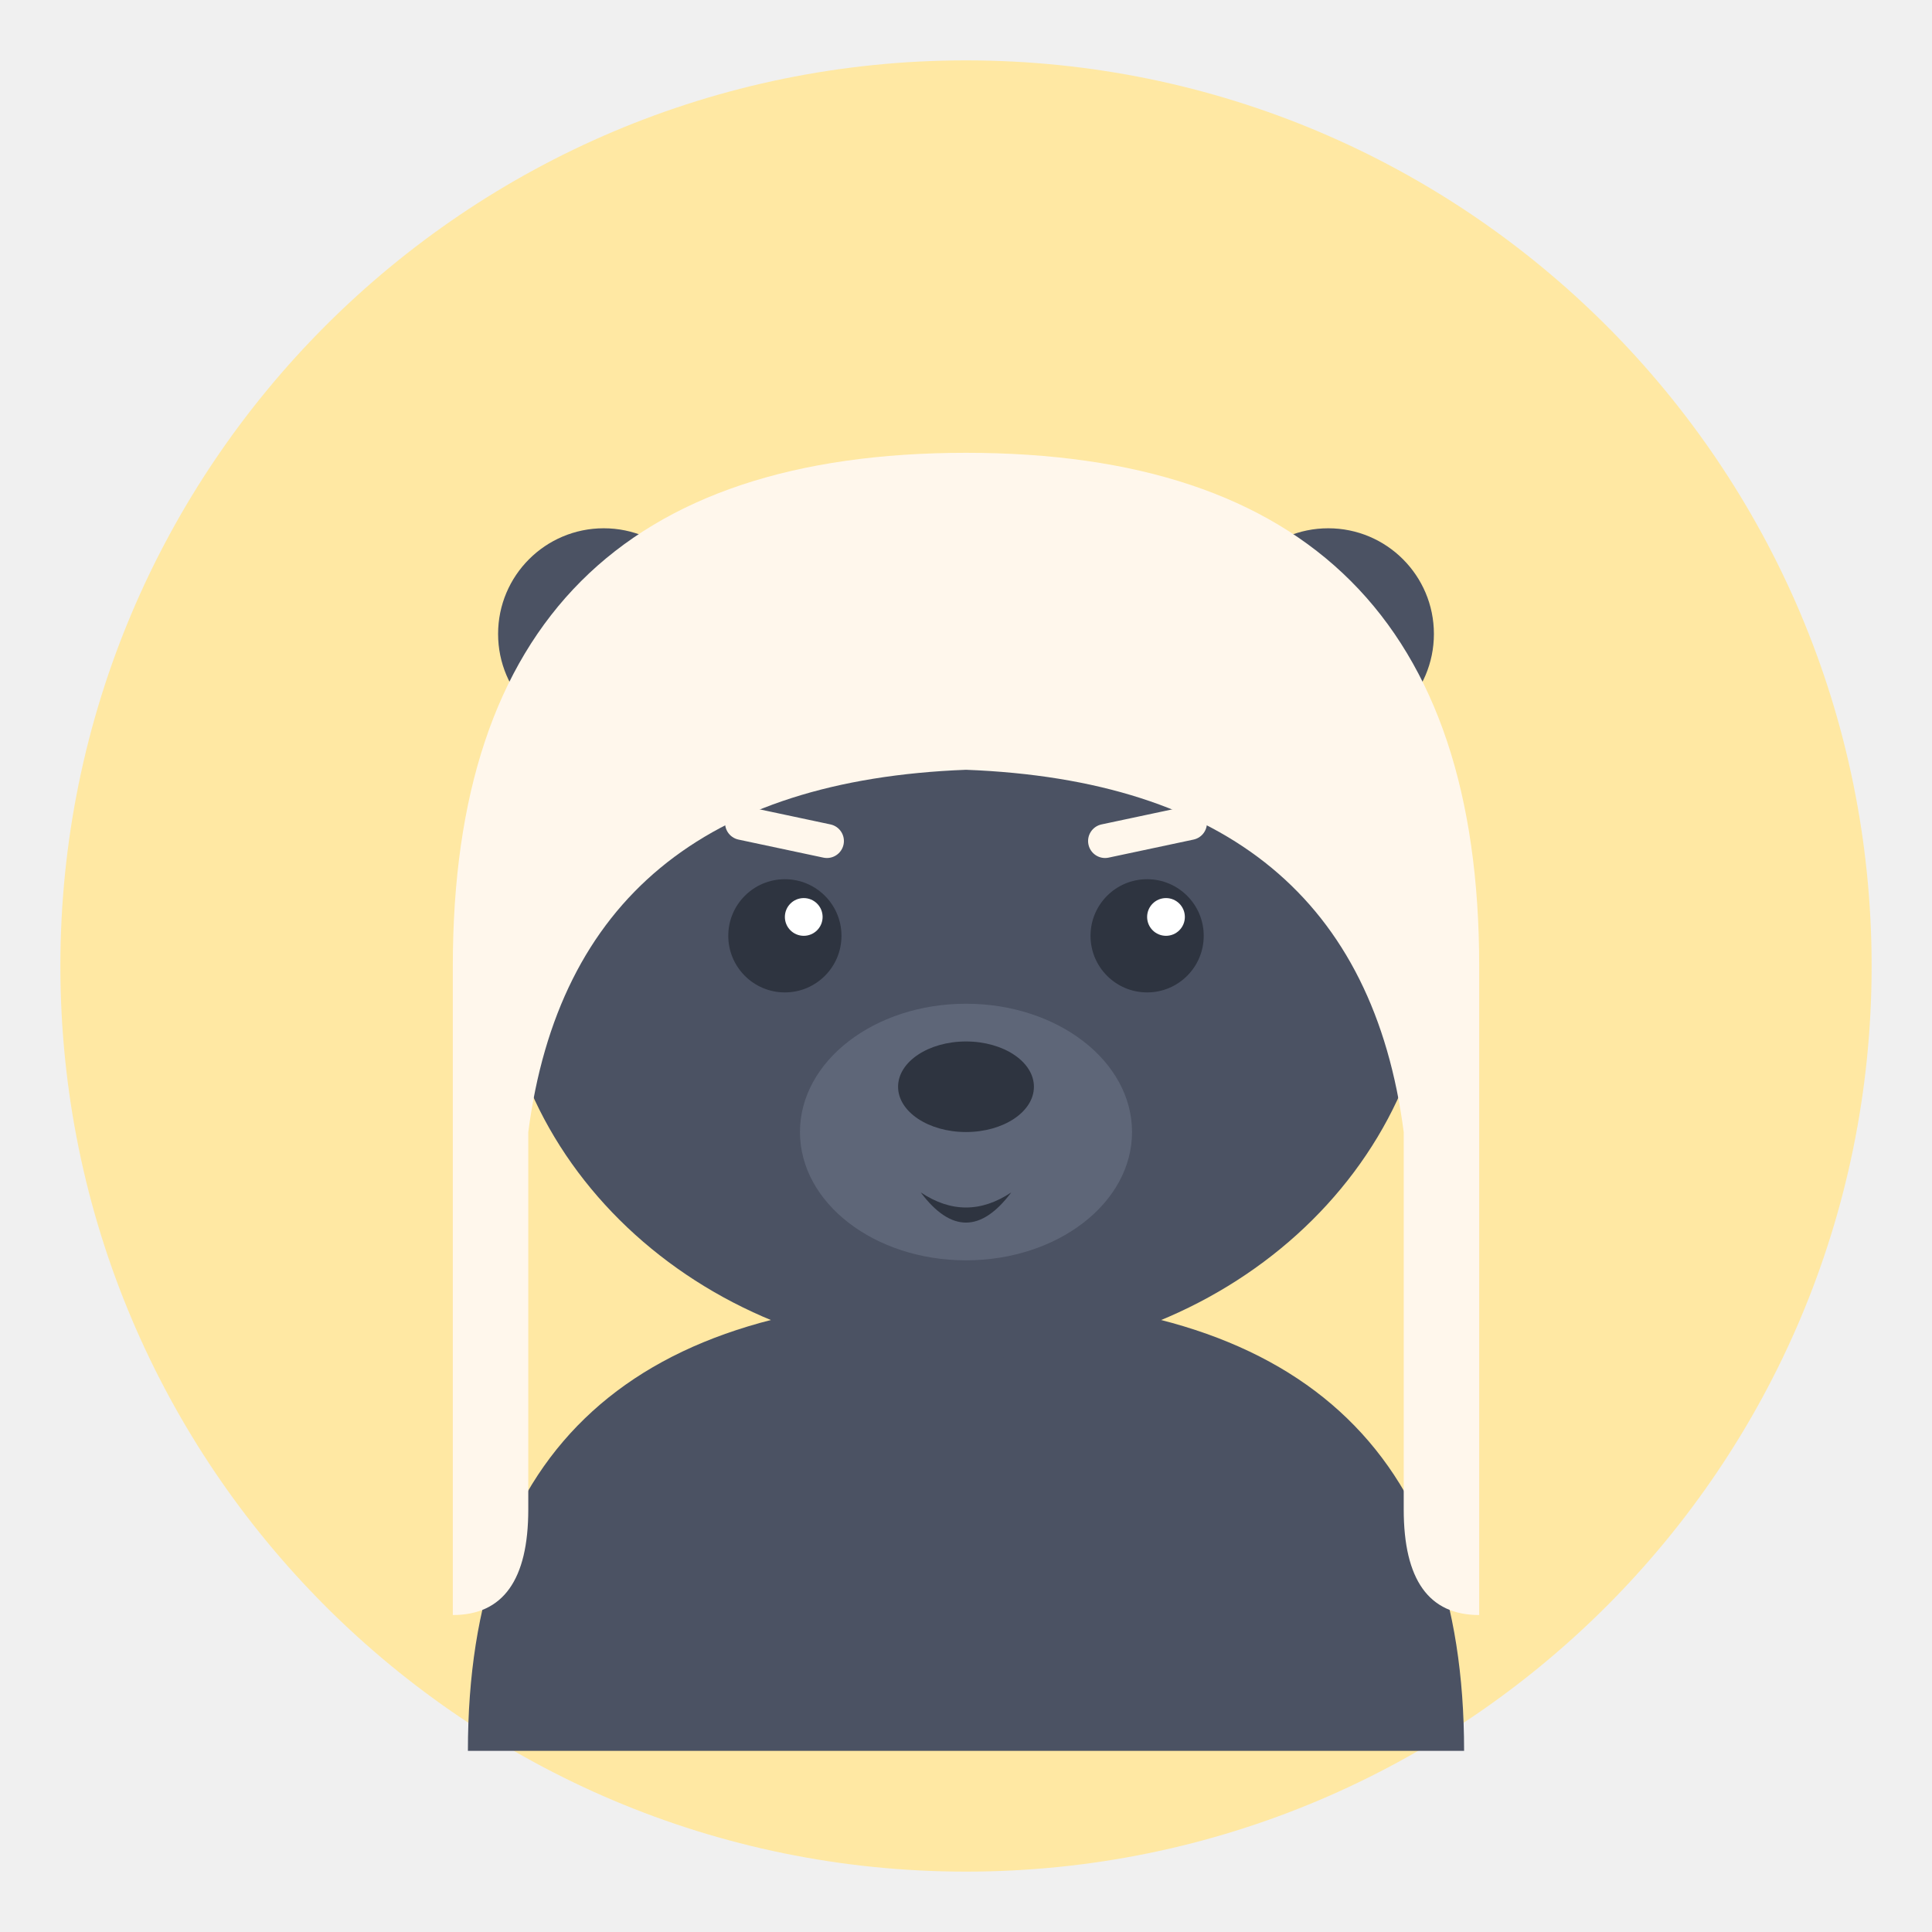
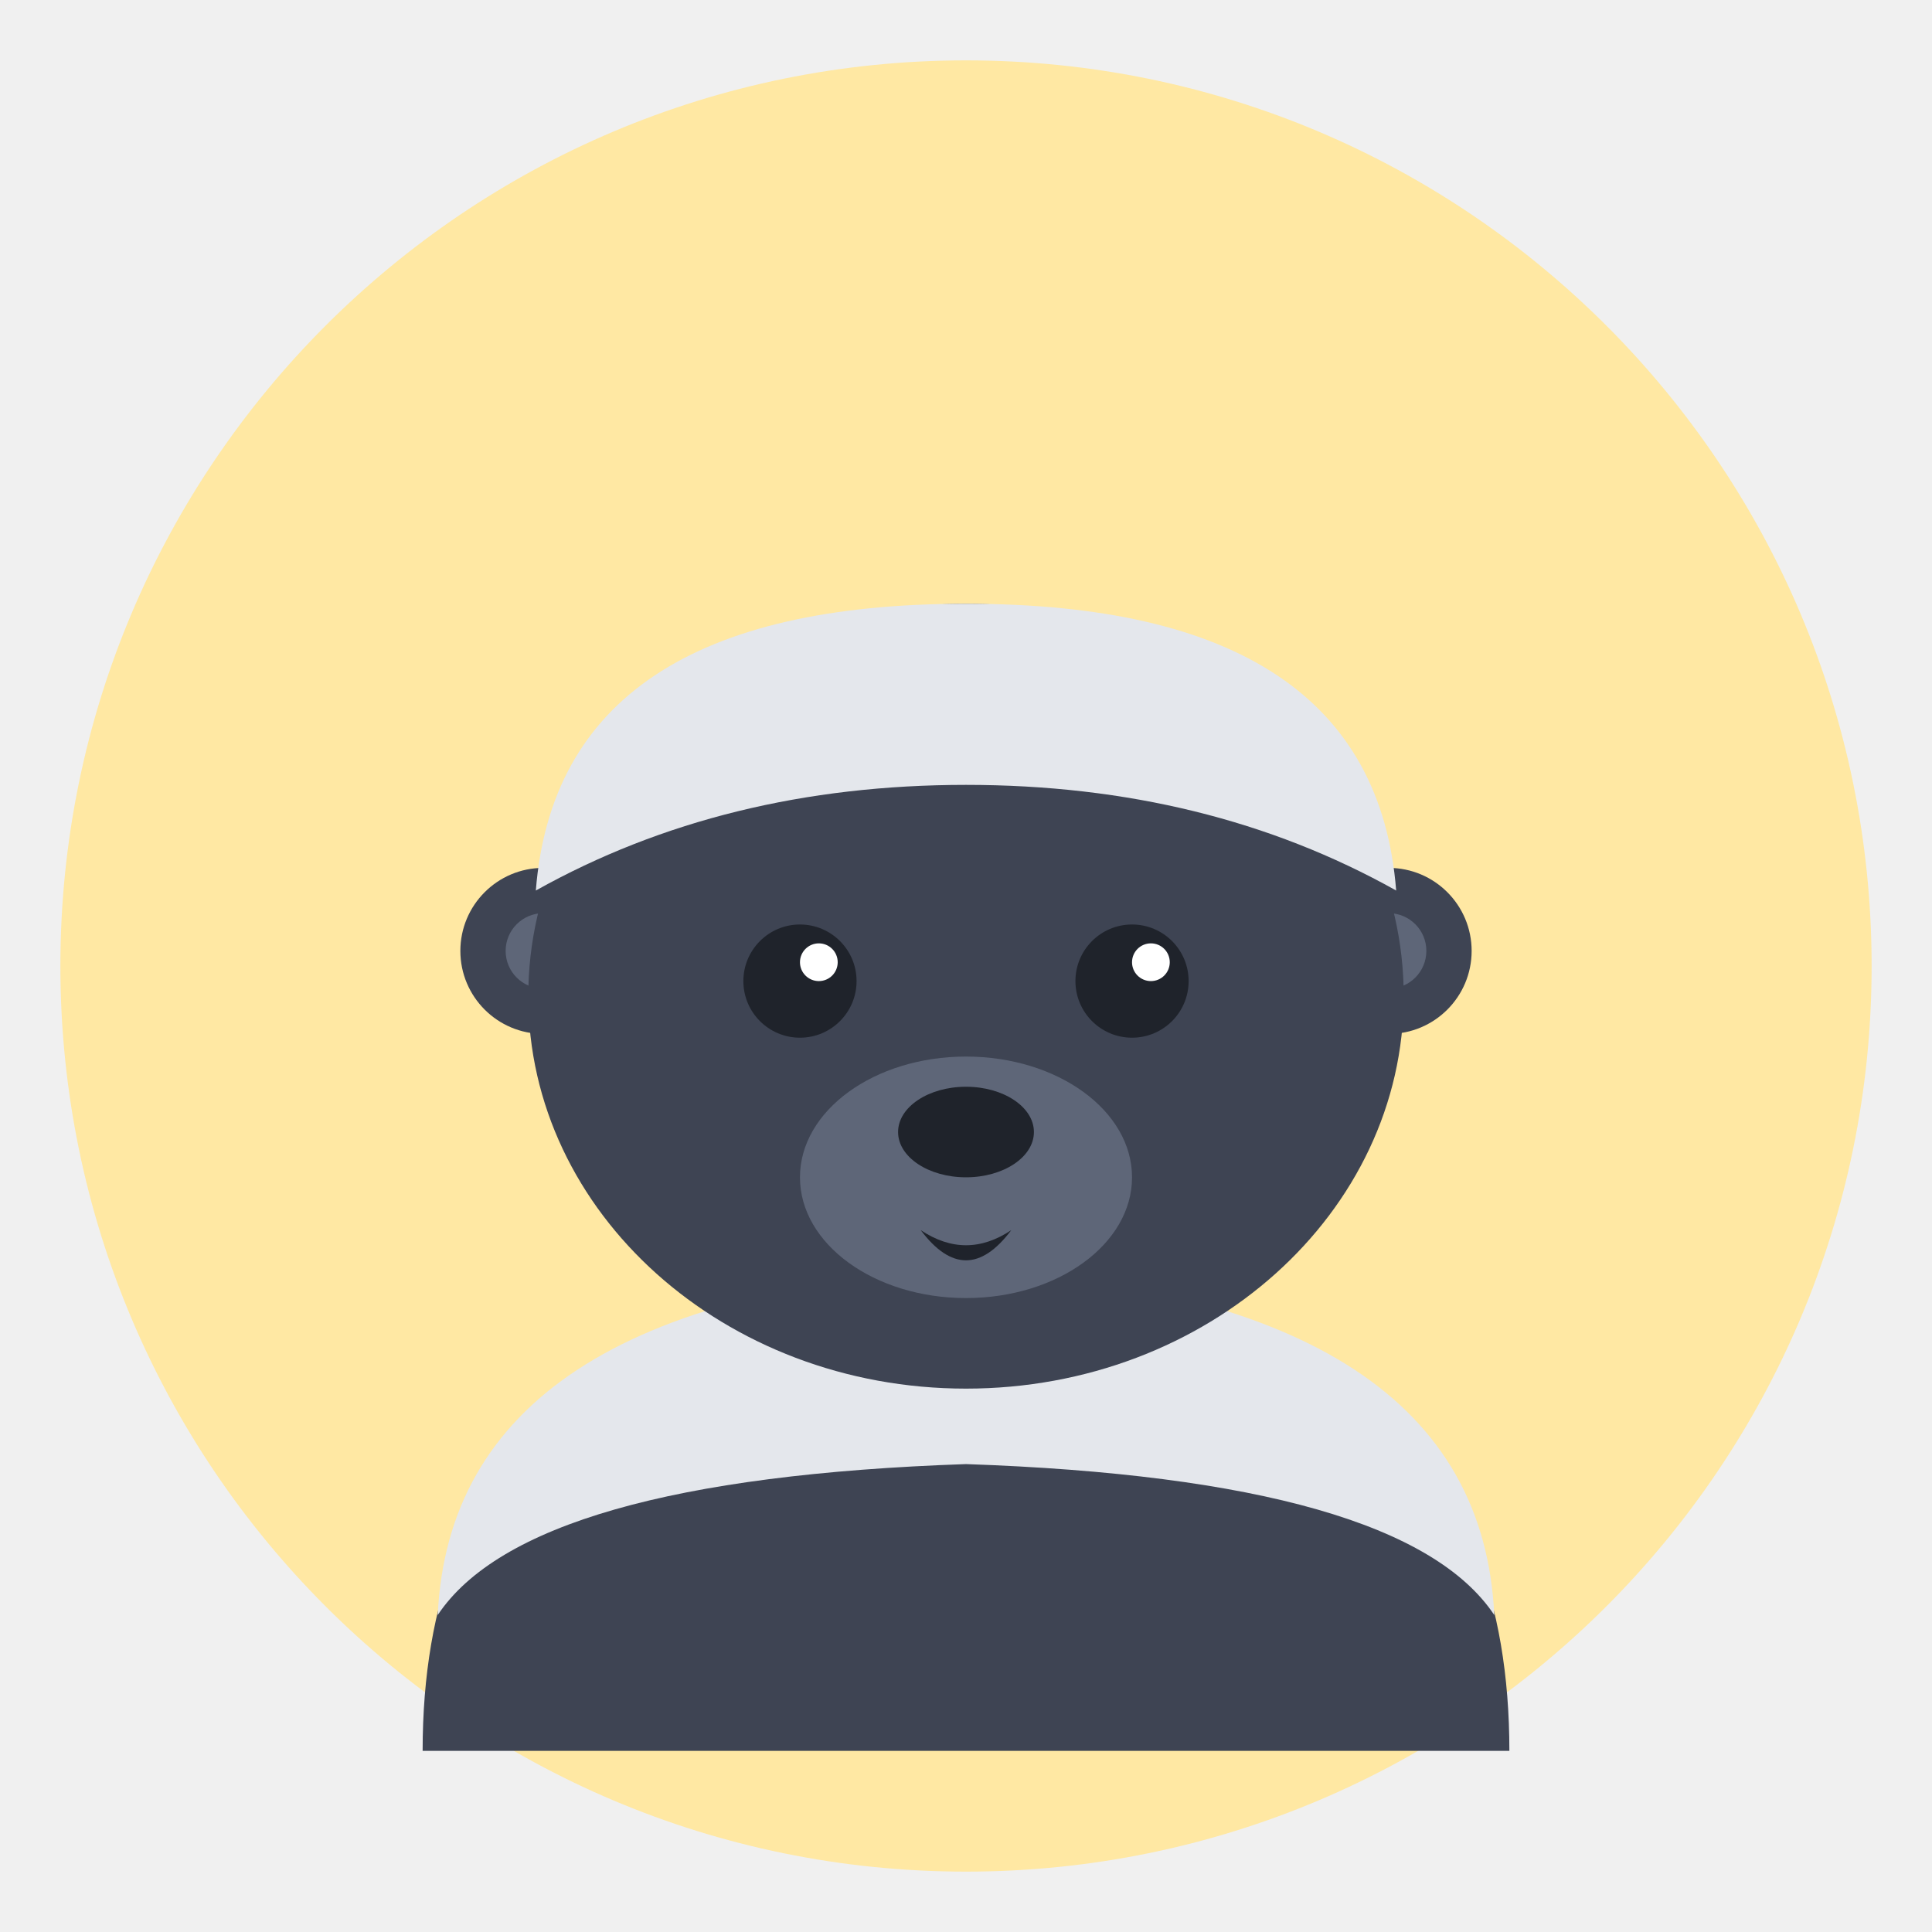
<svg xmlns="http://www.w3.org/2000/svg" viewBox="0 0 256 256">
  <circle cx="128" cy="128" r="120" fill="#FFE8A3" />
-   <path d="M62 232 Q62 172 128 172 Q194 172 194 232 Z" fill="#4B5263" />
-   <circle cx="80" cy="84" r="14" fill="#4B5263" />
-   <circle cx="176" cy="84" r="14" fill="#4B5263" />
-   <ellipse cx="128" cy="124" rx="62" ry="56" fill="#4B5263" />
-   <path d="M60 128 Q60 60 128 60 Q196 60 196 128 L196 214 Q186 214 186 200 L186 150 Q180 104 128 102 Q76 104 70 150 L70 200 Q70 214 60 214 Z" fill="#FFF7EC" />
-   <ellipse cx="128" cy="150" rx="22" ry="17" fill="#5E6678" />
-   <rect x="96" y="108" width="16" height="4.5" rx="2.25" fill="#FFF7EC" transform="rotate(12 104 110)" />
-   <rect x="144" y="108" width="16" height="4.5" rx="2.25" fill="#FFF7EC" transform="rotate(-12 152 110)" />
-   <circle cx="104" cy="124" r="7.5" fill="#2E3440" />
-   <circle cx="106.5" cy="121.5" r="2.5" fill="#FFFFFF" />
-   <circle cx="152" cy="124" r="7.5" fill="#2E3440" />
-   <circle cx="154.5" cy="121.5" r="2.5" fill="#FFFFFF" />
-   <ellipse cx="128" cy="144" rx="9" ry="6" fill="#2E3440" />
-   <path d="M122 158 Q128 166 134 158 Q128 162 122 158 Z" fill="#2E3440" />
+   <path d="M56 232 Q56 172 128 170 Q200 172 200 232 Z" fill="#3E4453" />
+   <path d="M58 214 Q60 172 128 168 Q196 172 198 214 Q186 196 128 194 Q70 196 58 214 Z" fill="#E4E7EC" />
+   <circle cx="72" cy="126" r="11" fill="#3E4453" />
+   <circle cx="72" cy="126" r="5" fill="#5E6678" />
+   <circle cx="184" cy="126" r="11" fill="#3E4453" />
+   <circle cx="184" cy="126" r="5" fill="#5E6678" />
+   <ellipse cx="128" cy="132" rx="58" ry="52" fill="#3E4453" />
+   <path d="M71 118 Q74 80 128 80 Q182 80 185 118 Q160 104 128 104 Q96 104 71 118 Z" fill="#E4E7EC" />
+   <ellipse cx="128" cy="156" rx="22" ry="16" fill="#5E6678" />
+   <circle cx="106" cy="130" r="7.5" fill="#1F232B" />
+   <circle cx="108.5" cy="127.5" r="2.5" fill="#FFFFFF" />
+   <circle cx="150" cy="130" r="7.5" fill="#1F232B" />
+   <circle cx="152.5" cy="127.5" r="2.5" fill="#FFFFFF" />
+   <ellipse cx="128" cy="150" rx="9" ry="6" fill="#1F232B" />
+   <path d="M122 163 Q128 171 134 163 Q128 167 122 163 Z" fill="#1F232B" />
</svg>
